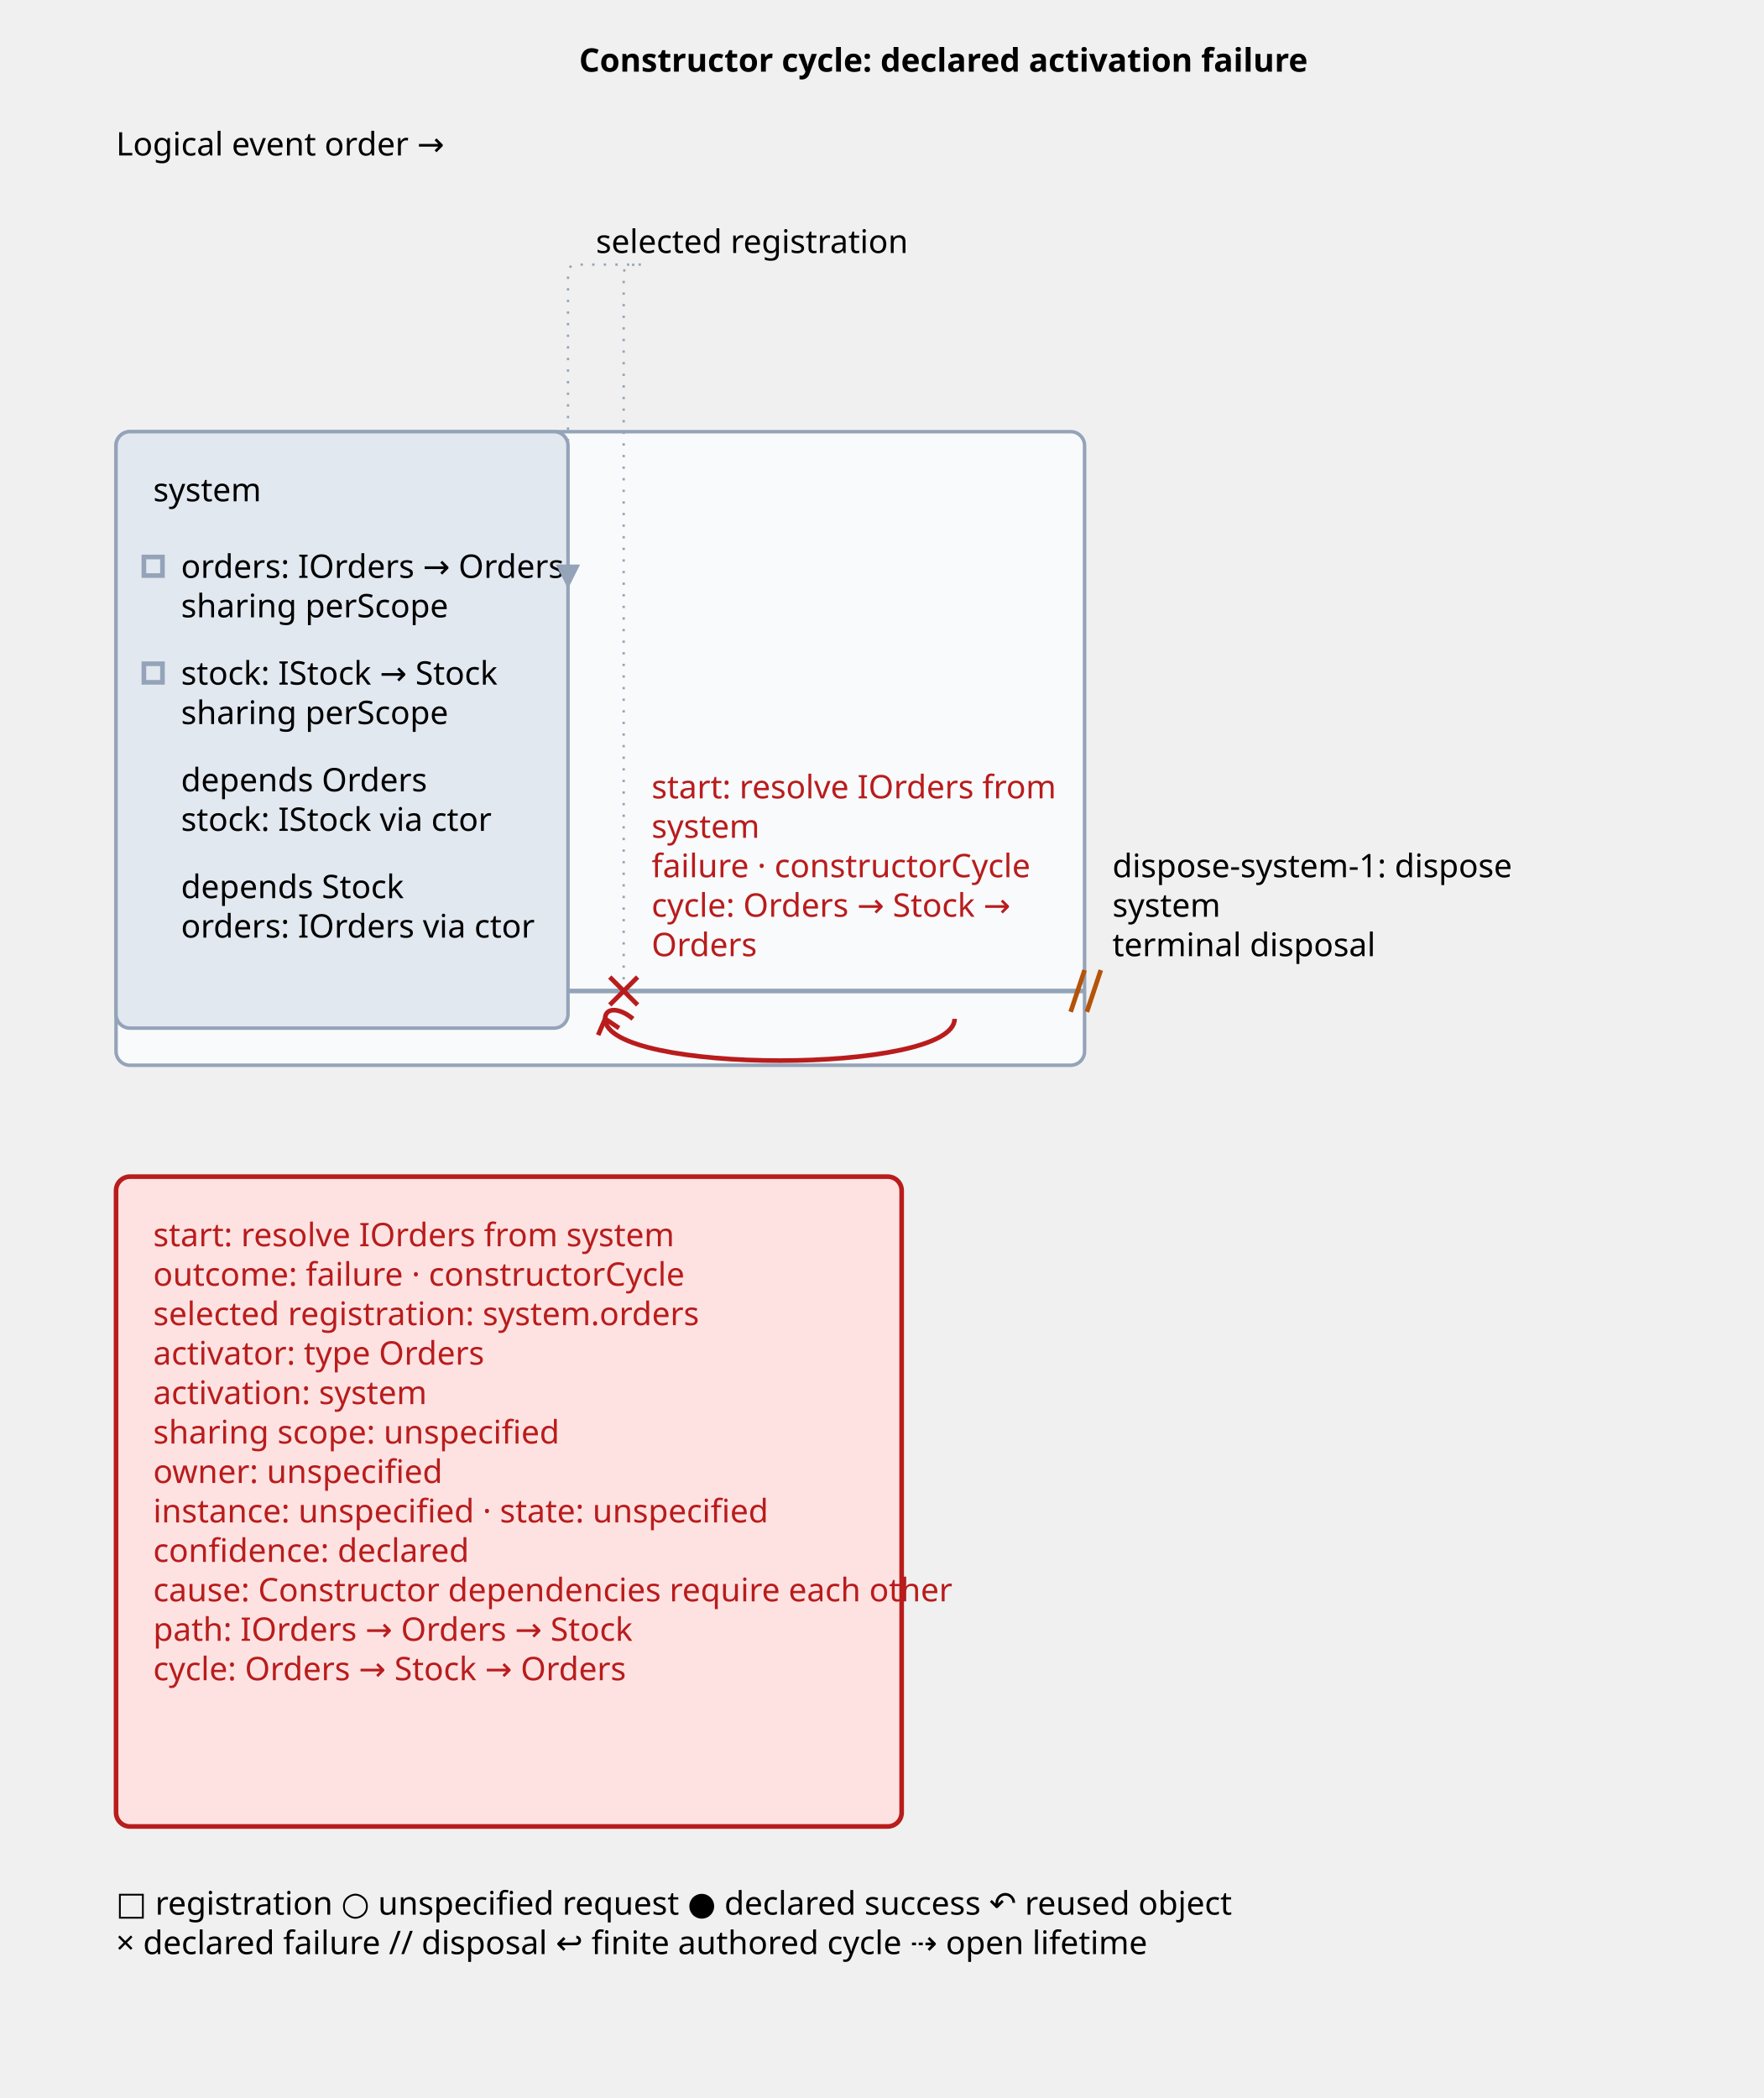
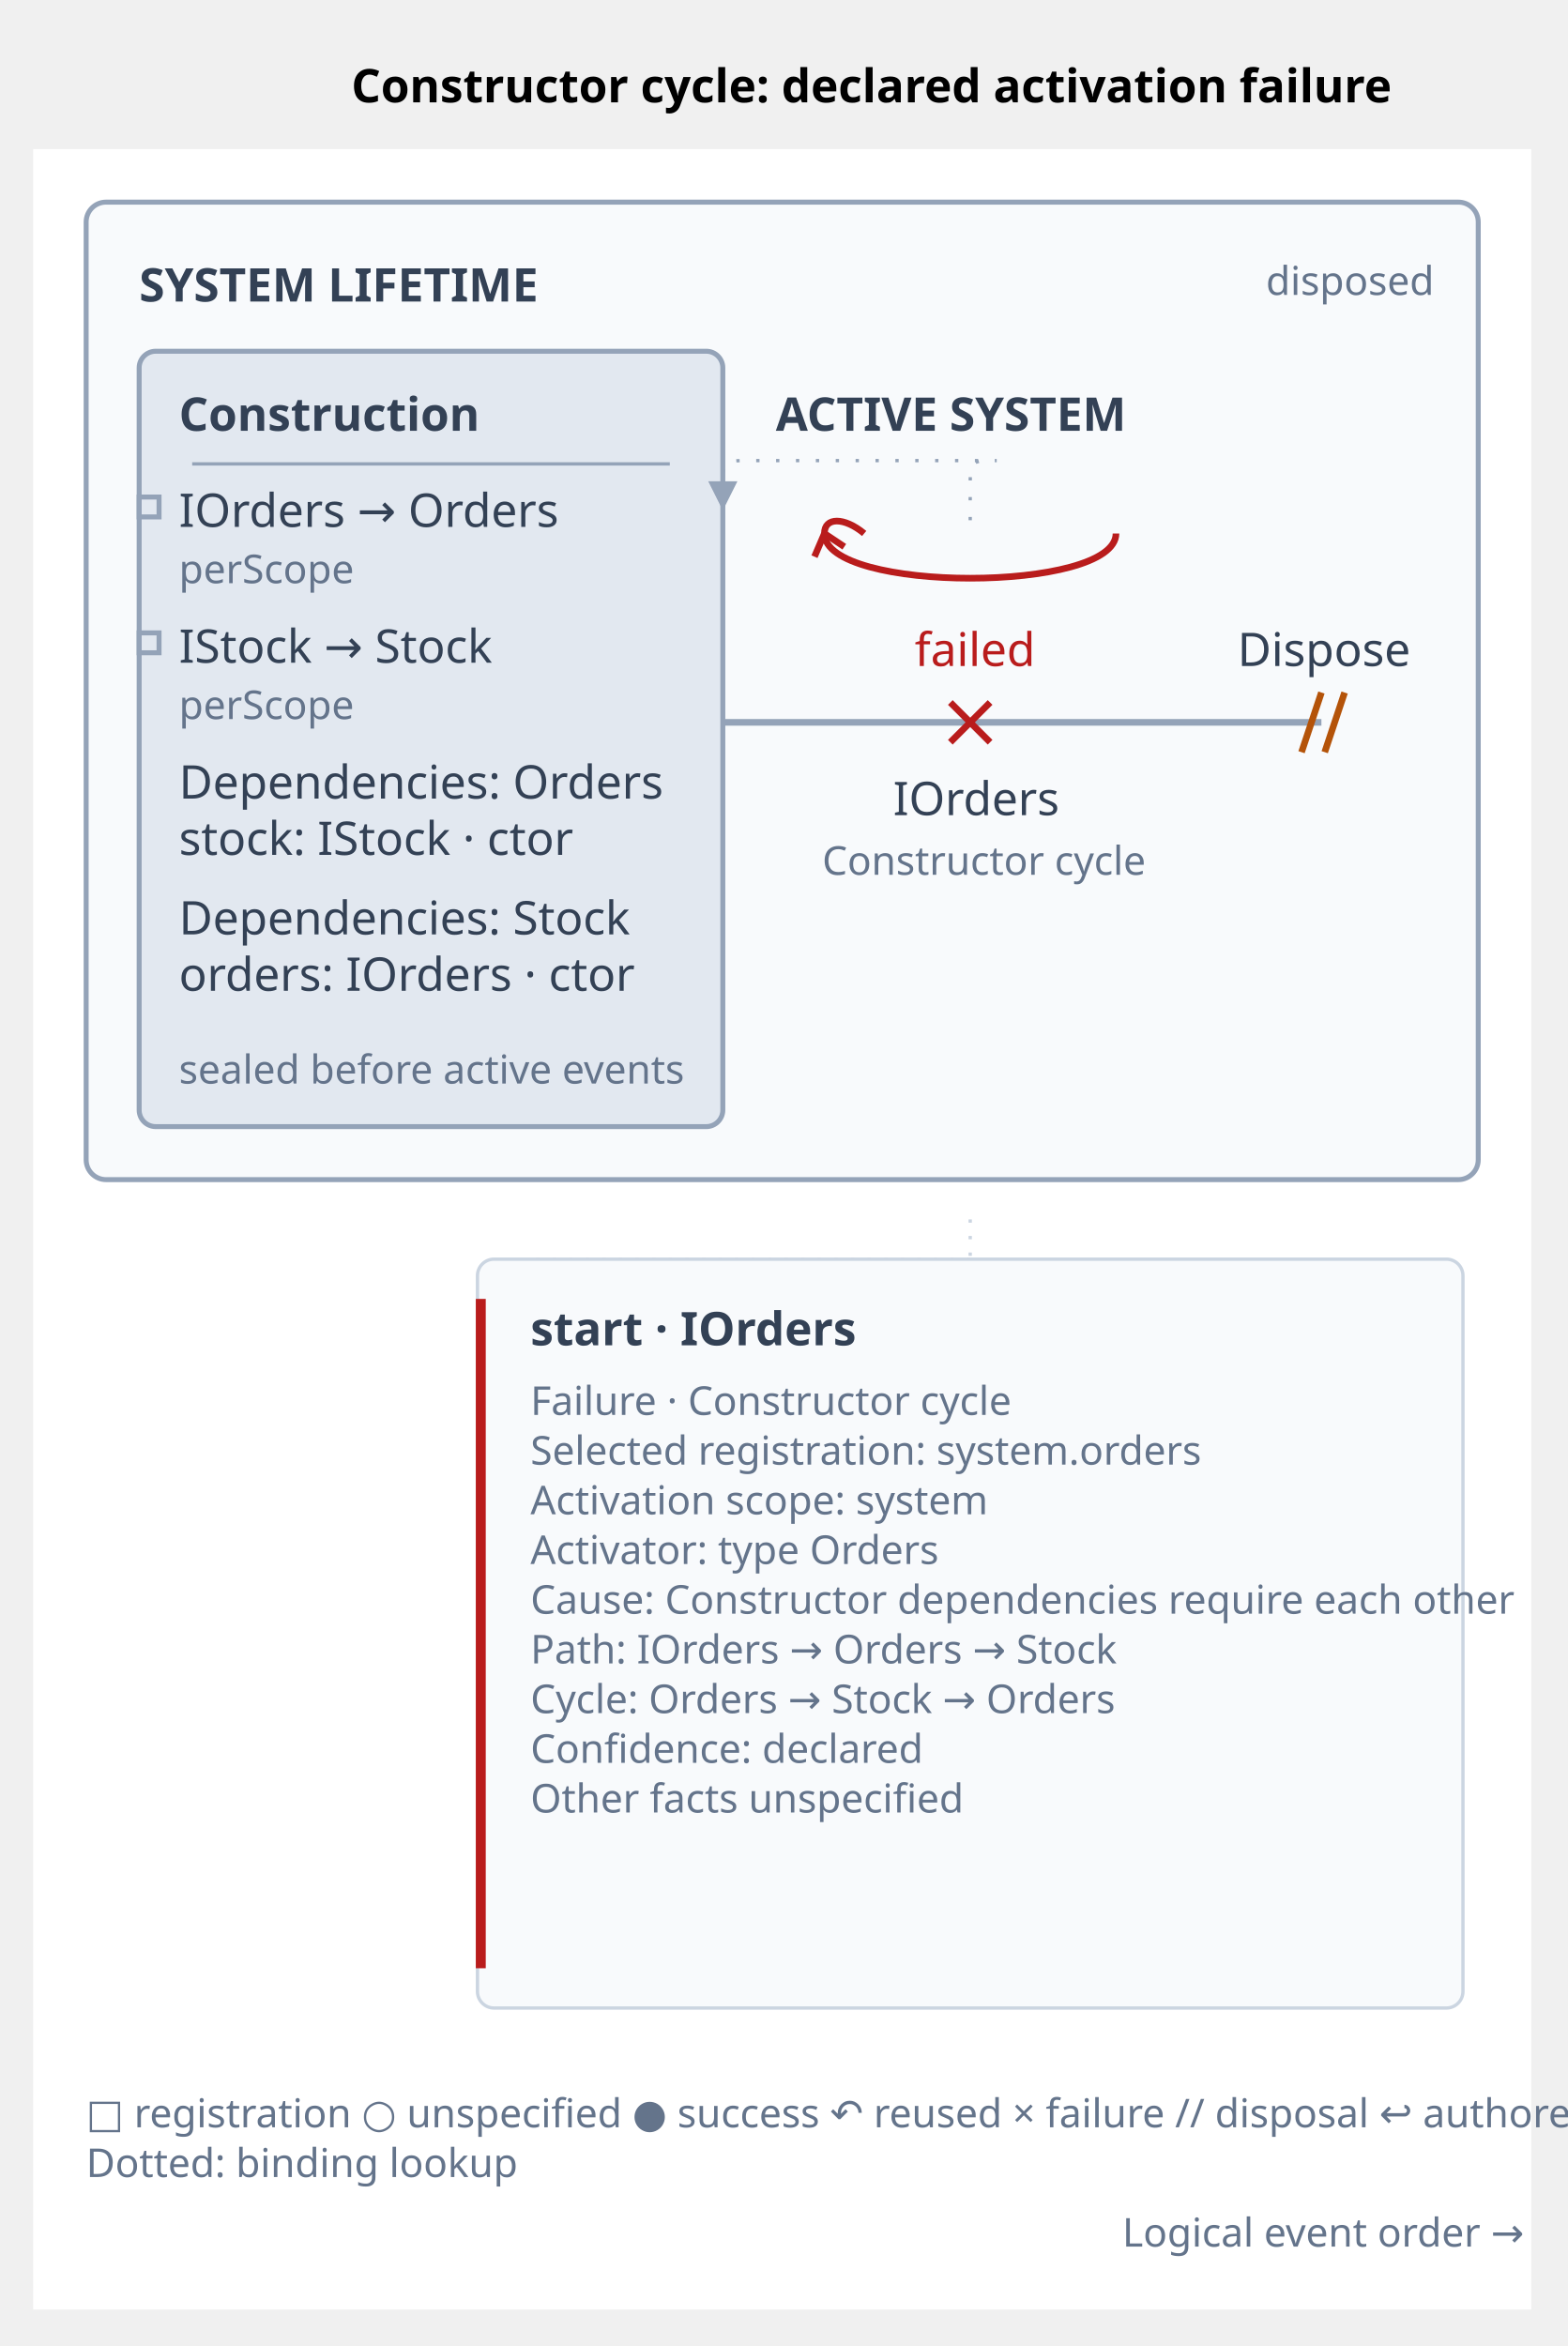
- <svg xmlns="http://www.w3.org/2000/svg" version="1.1" data-diagram-type="AUTOFAC" style="width:760px;height:904px;background:#FFFFFF;" width="760px" height="904px" viewBox="0 0 760 904" zoomAndPan="magnify" preserveAspectRatio="none" contentStyleType="text/css">
+ <svg xmlns="http://www.w3.org/2000/svg" version="1.1" data-diagram-type="AUTOFAC" style="width:473px;height:708px;background:#FFFFFF;" width="473px" height="708px" viewBox="0 0 473 708" zoomAndPan="magnify" preserveAspectRatio="none" contentStyleType="text/css">
  <defs />
  <g font-family="sans-serif" lengthAdjust="spacing">
    <g class="title">
-       <text x="249.513" y="30.889" fill="#000" font-size="14" textLength="259.088" font-weight="700">Constructor cycle: declared activation failure</text>
+       <text x="106.025" y="30.889" fill="#000" font-size="14" textLength="259.088" font-weight="700">Constructor cycle: declared activation failure</text>
    </g>
-     <text x="50" y="67" fill="#000" font-size="14" textLength="125.3">Logical event order →</text>
+     <rect x="10" y="45" width="452.138" height="652" fill="#FFF" />
    <g class="autofac-scope" id="af-scope-system" data-source-line="3">
-       <rect x="50" y="186" width="417.325" height="273" fill="#F8FAFC" style="stroke:#94A3B8;stroke-width:1.5;" rx="6" ry="6" />
-       <line x1="244.738" y1="427" x2="467.325" y2="427" style="stroke:#94A3B8;stroke-width:2;" />
+       <rect x="26" y="61" width="420.138" height="295" fill="#F8FAFC" style="stroke:#94A3B8;stroke-width:1.5;" rx="6" ry="6" />
+       <g class="autofac-event" id="af-event-birth-system" data-source-line="3">
+         <text x="42" y="91" fill="#334155" font-size="14" textLength="120.663" font-weight="700">SYSTEM LIFETIME</text>
+         <text x="382.063" y="89" fill="#64748B" font-size="12" textLength="48.075">disposed</text>
+       </g>
+       <text x="234.15" y="130" fill="#334155" font-size="14" textLength="108.325" font-weight="700">ACTIVE SYSTEM</text>
+       <line x1="218.15" y1="218" x2="398.806" y2="218" style="stroke:#94A3B8;stroke-width:2;" />
    </g>
    <g class="autofac-construction" id="af-construction-system" data-source-line="3">
-       <rect x="50" y="186" width="194.738" height="257" fill="#E2E8F0" style="stroke:#94A3B8;stroke-width:1.5;" rx="6" ry="6" />
-       <g class="autofac-event" id="af-event-birth-system" data-source-line="3">
-         <text x="66" y="216" fill="#000" font-size="14" textLength="44.275">system</text>
-       </g>
+       <rect x="42" y="106" width="176.15" height="234" fill="#E2E8F0" style="stroke:#94A3B8;stroke-width:1.5;" rx="5" ry="5" />
+       <text x="54" y="130" fill="#334155" font-size="14" textLength="78.575" font-weight="700">Construction</text>
+       <line x1="58" y1="140" x2="202.15" y2="140" style="stroke:#94A3B8;stroke-width:1;" />
      <g class="autofac-registration" id="af-reg-system.orders" data-source-line="4">
-         <rect x="62" y="240" width="8" height="8" fill="none" style="stroke:#94A3B8;stroke-width:2;" />
-         <text x="78" y="249" fill="#000" font-size="14" textLength="146.738">orders: IOrders → Orders</text>
-         <text x="78" y="266" fill="#000" font-size="14" textLength="105.875">sharing perScope</text>
+         <rect x="42" y="150" width="6" height="6" fill="none" style="stroke:#94A3B8;stroke-width:1.5;" />
+         <text x="54" y="159" fill="#334155" font-size="14" textLength="103.25">IOrders → Orders</text>
+         <text x="54" y="176" fill="#64748B" font-size="12" textLength="51.375">perScope</text>
      </g>
      <g class="autofac-registration" id="af-reg-system.stock" data-source-line="5">
-         <rect x="62" y="286" width="8" height="8" fill="none" style="stroke:#94A3B8;stroke-width:2;" />
-         <text x="78" y="295" fill="#000" font-size="14" textLength="124.338">stock: IStock → Stock</text>
-         <text x="78" y="312" fill="#000" font-size="14" textLength="105.875">sharing perScope</text>
+         <rect x="42" y="191" width="6" height="6" fill="none" style="stroke:#94A3B8;stroke-width:1.5;" />
+         <text x="54" y="200" fill="#334155" font-size="14" textLength="87.85">IStock → Stock</text>
+         <text x="54" y="217" fill="#64748B" font-size="12" textLength="51.375">perScope</text>
      </g>
      <g class="autofac-construction" id="af-dependency-system.2" data-source-line="6">
-         <text x="78" y="341" fill="#000" font-size="14" textLength="96.425">depends Orders</text>
-         <text x="78" y="358" fill="#000" font-size="14" textLength="116.55">stock: IStock via ctor</text>
+         <text x="54" y="241" fill="#334155" font-size="14" textLength="136.15">Dependencies: Orders</text>
+         <text x="54" y="258" fill="#334155" font-size="14" textLength="103.25">stock: IStock · ctor</text>
      </g>
      <g class="autofac-construction" id="af-dependency-system.3" data-source-line="7">
-         <text x="78" y="387" fill="#000" font-size="14" textLength="88.725">depends Stock</text>
-         <text x="78" y="404" fill="#000" font-size="14" textLength="131.25">orders: IOrders via ctor</text>
+         <text x="54" y="282" fill="#334155" font-size="14" textLength="128.45">Dependencies: Stock</text>
+         <text x="54" y="299" fill="#334155" font-size="14" textLength="117.95">orders: IOrders · ctor</text>
      </g>
+       <text x="54" y="327" fill="#64748B" font-size="12" textLength="136.05">sealed before active events</text>
    </g>
    <g class="autofac-lookup" id="af-lookup-start" data-source-line="9">
-       <path d="M268.738,427 L268.738,122 C268.738,114 268.738,114 276.738,114 L252.738,114 C244.738,114 244.738,114 244.738,122 L244.738,252" style="stroke:#94A3B8;stroke-width:1;stroke-dasharray:1,4;" fill="none" />
-       <polygon points="244.738,252,240.738,244,248.738,244" fill="#94A3B8" style="stroke:#94A3B8;stroke-width:1.5;stroke-linejoin:miter;stroke-miterlimit:10;" />
-       <text x="256.738" y="109" fill="#000" font-size="14" textLength="121.363">selected registration</text>
+       <path d="M292.813,157 L292.813,147 C292.813,139 292.813,139 300.813,139 L226.15,139 C218.15,139 218.15,139 218.15,147 L218.15,153.5" style="stroke:#94A3B8;stroke-width:1;stroke-dasharray:1,5;" fill="none" />
+       <polygon points="218.15,153.5,214.15,145.5,222.15,145.5" fill="#94A3B8" style="stroke:#94A3B8;stroke-width:0.5;stroke-linejoin:miter;stroke-miterlimit:10;" />
    </g>
    <g class="autofac-event" id="af-event-start" data-source-line="9">
-       <line x1="262.738" y1="421" x2="274.738" y2="433" style="stroke:#B91C1C;stroke-width:2;" />
-       <line x1="262.738" y1="433" x2="274.738" y2="421" style="stroke:#B91C1C;stroke-width:2;" />
-       <path d="M411.325,439 C411.325,463 260.738,463 260.738,439 C260.738,434 266.738,434 272.738,439" style="stroke:#B91C1C;stroke-width:2;" fill="none" />
-       <line x1="260.738" y1="439" x2="257.738" y2="446" style="stroke:#B91C1C;stroke-width:2;" />
-       <line x1="260.738" y1="439" x2="266.738" y2="443" style="stroke:#B91C1C;stroke-width:2;" />
-       <text x="280.738" y="344" fill="#B91C1C" font-size="14" textLength="150.588">start: resolve IOrders from</text>
-       <text x="280.738" y="361" fill="#B91C1C" font-size="14" textLength="44.275">system</text>
-       <text x="280.738" y="378" fill="#B91C1C" font-size="14" textLength="147">failure · constructorCycle</text>
-       <text x="280.738" y="395" fill="#B91C1C" font-size="14" textLength="141.488">cycle: Orders → Stock →</text>
-       <text x="280.738" y="412" fill="#B91C1C" font-size="14" textLength="42.7">Orders</text>
+       <line x1="286.813" y1="212" x2="298.813" y2="224" style="stroke:#B91C1C;stroke-width:2;" />
+       <line x1="286.813" y1="224" x2="298.813" y2="212" style="stroke:#B91C1C;stroke-width:2;" />
+       <path d="M336.813,161 C336.813,179 248.813,179 248.813,161 C248.813,156 254.813,156 260.813,161" style="stroke:#B91C1C;stroke-width:2;" fill="none" />
+       <line x1="248.813" y1="161" x2="245.813" y2="168" style="stroke:#B91C1C;stroke-width:2;" />
+       <line x1="248.813" y1="161" x2="254.813" y2="165" style="stroke:#B91C1C;stroke-width:2;" />
+       <text x="276.056" y="201" fill="#B91C1C" font-size="14" textLength="33.513">failed</text>
+       <text x="269.538" y="246" fill="#334155" font-size="14" textLength="46.55">IOrders</text>
+       <text x="248.15" y="264" fill="#64748B" font-size="12" textLength="89.325">Constructor cycle</text>
    </g>
    <g class="autofac-event" id="af-event-dispose-system-1" data-source-line="19">
-       <line x1="461.325" y1="436" x2="467.325" y2="418" style="stroke:#B45309;stroke-width:2;" />
-       <line x1="468.325" y1="436" x2="474.325" y2="418" style="stroke:#B45309;stroke-width:2;" />
-       <text x="479.325" y="378" fill="#000" font-size="14" textLength="161.788">dispose-system-1: dispose</text>
-       <text x="479.325" y="395" fill="#000" font-size="14" textLength="44.275">system</text>
-       <text x="479.325" y="412" fill="#000" font-size="14" textLength="101.238">terminal disposal</text>
+       <line x1="392.806" y1="227" x2="398.806" y2="209" style="stroke:#B45309;stroke-width:2;" />
+       <line x1="399.806" y1="227" x2="405.806" y2="209" style="stroke:#B45309;stroke-width:2;" />
+       <text x="373.475" y="201" fill="#334155" font-size="14" textLength="50.663">Dispose</text>
    </g>
    <g class="autofac-diagnostic" id="af-diagnostic-start" data-source-line="9">
-       <rect x="50" y="507" width="338.512" height="280" fill="#FEE2E2" style="stroke:#B91C1C;stroke-width:2;" rx="6" ry="6" />
-       <text x="66" y="537" fill="#B91C1C" font-size="14" textLength="194.863">start: resolve IOrders from system</text>
-       <text x="66" y="554" fill="#B91C1C" font-size="14" textLength="204.488">outcome: failure · constructorCycle</text>
-       <text x="66" y="571" fill="#B91C1C" font-size="14" textLength="212.975">selected registration: system.orders</text>
-       <text x="66" y="588" fill="#B91C1C" font-size="14" textLength="125.825">activator: type Orders</text>
-       <text x="66" y="605" fill="#B91C1C" font-size="14" textLength="107.275">activation: system</text>
-       <text x="66" y="622" fill="#B91C1C" font-size="14" textLength="158.025">sharing scope: unspecified</text>
-       <text x="66" y="639" fill="#B91C1C" font-size="14" textLength="112.875">owner: unspecified</text>
-       <text x="66" y="656" fill="#B91C1C" font-size="14" textLength="236.513">instance: unspecified · state: unspecified</text>
-       <text x="66" y="673" fill="#B91C1C" font-size="14" textLength="125.3">confidence: declared</text>
-       <text x="66" y="690" fill="#B91C1C" font-size="14" textLength="306.512">cause: Constructor dependencies require each other</text>
-       <text x="66" y="707" fill="#B91C1C" font-size="14" textLength="183.313">path: IOrders → Orders → Stock</text>
-       <text x="66" y="724" fill="#B91C1C" font-size="14" textLength="184.188">cycle: Orders → Stock → Orders</text>
+       <line x1="292.813" y1="368" x2="292.813" y2="380" style="stroke:#CBD5E1;stroke-width:1;stroke-dasharray:1,4;" />
+       <line x1="292.813" y1="380" x2="160.1" y2="380" style="stroke:#CBD5E1;stroke-width:1;stroke-dasharray:1,4;" />
+       <rect x="144.1" y="380" width="297.425" height="226" fill="#F8FAFC" style="stroke:#CBD5E1;stroke-width:1;" rx="5" ry="5" />
+       <line x1="145.1" y1="392" x2="145.1" y2="594" style="stroke:#B91C1C;stroke-width:3;" />
+       <text x="160.1" y="406" fill="#334155" font-size="14" textLength="78.313" font-weight="700">start · IOrders</text>
+       <text x="160.1" y="427" fill="#64748B" font-size="12" textLength="130.05">Failure · Constructor cycle</text>
+       <text x="160.1" y="442" fill="#64748B" font-size="12" textLength="184.575">Selected registration: system.orders</text>
+       <text x="160.1" y="457" fill="#64748B" font-size="12" textLength="125.325">Activation scope: system</text>
+       <text x="160.1" y="472" fill="#64748B" font-size="12" textLength="109.2">Activator: type Orders</text>
+       <text x="160.1" y="487" fill="#64748B" font-size="12" textLength="265.425">Cause: Constructor dependencies require each other</text>
+       <text x="160.1" y="502" fill="#64748B" font-size="12" textLength="158.475">Path: IOrders → Orders → Stock</text>
+       <text x="160.1" y="517" fill="#64748B" font-size="12" textLength="160.575">Cycle: Orders → Stock → Orders</text>
+       <text x="160.1" y="532" fill="#64748B" font-size="12" textLength="110.1">Confidence: declared</text>
+       <text x="160.1" y="547" fill="#64748B" font-size="12" textLength="115.95">Other facts unspecified</text>
    </g>
    <g class="autofac-legend" id="af-legend">
-       <text x="50" y="825" fill="#000" font-size="14" textLength="407.925">□ registration   ○ unspecified request   ● declared success   ↶ reused object</text>
-       <text x="50" y="842" fill="#000" font-size="14" textLength="375.9">× declared failure   // disposal   ↩ finite authored cycle   ⇢ open lifetime</text>
+       <text x="26" y="642" fill="#64748B" font-size="12" textLength="407.1">□ registration   ○ unspecified   ● success   ↶ reused   × failure   // disposal   ↩ authored cycle</text>
+       <text x="26" y="657" fill="#64748B" font-size="12" textLength="112.8">Dotted: binding lookup</text>
+       <text x="338.738" y="678" fill="#64748B" font-size="12" textLength="107.4">Logical event order →</text>
    </g>
  </g>
</svg>
